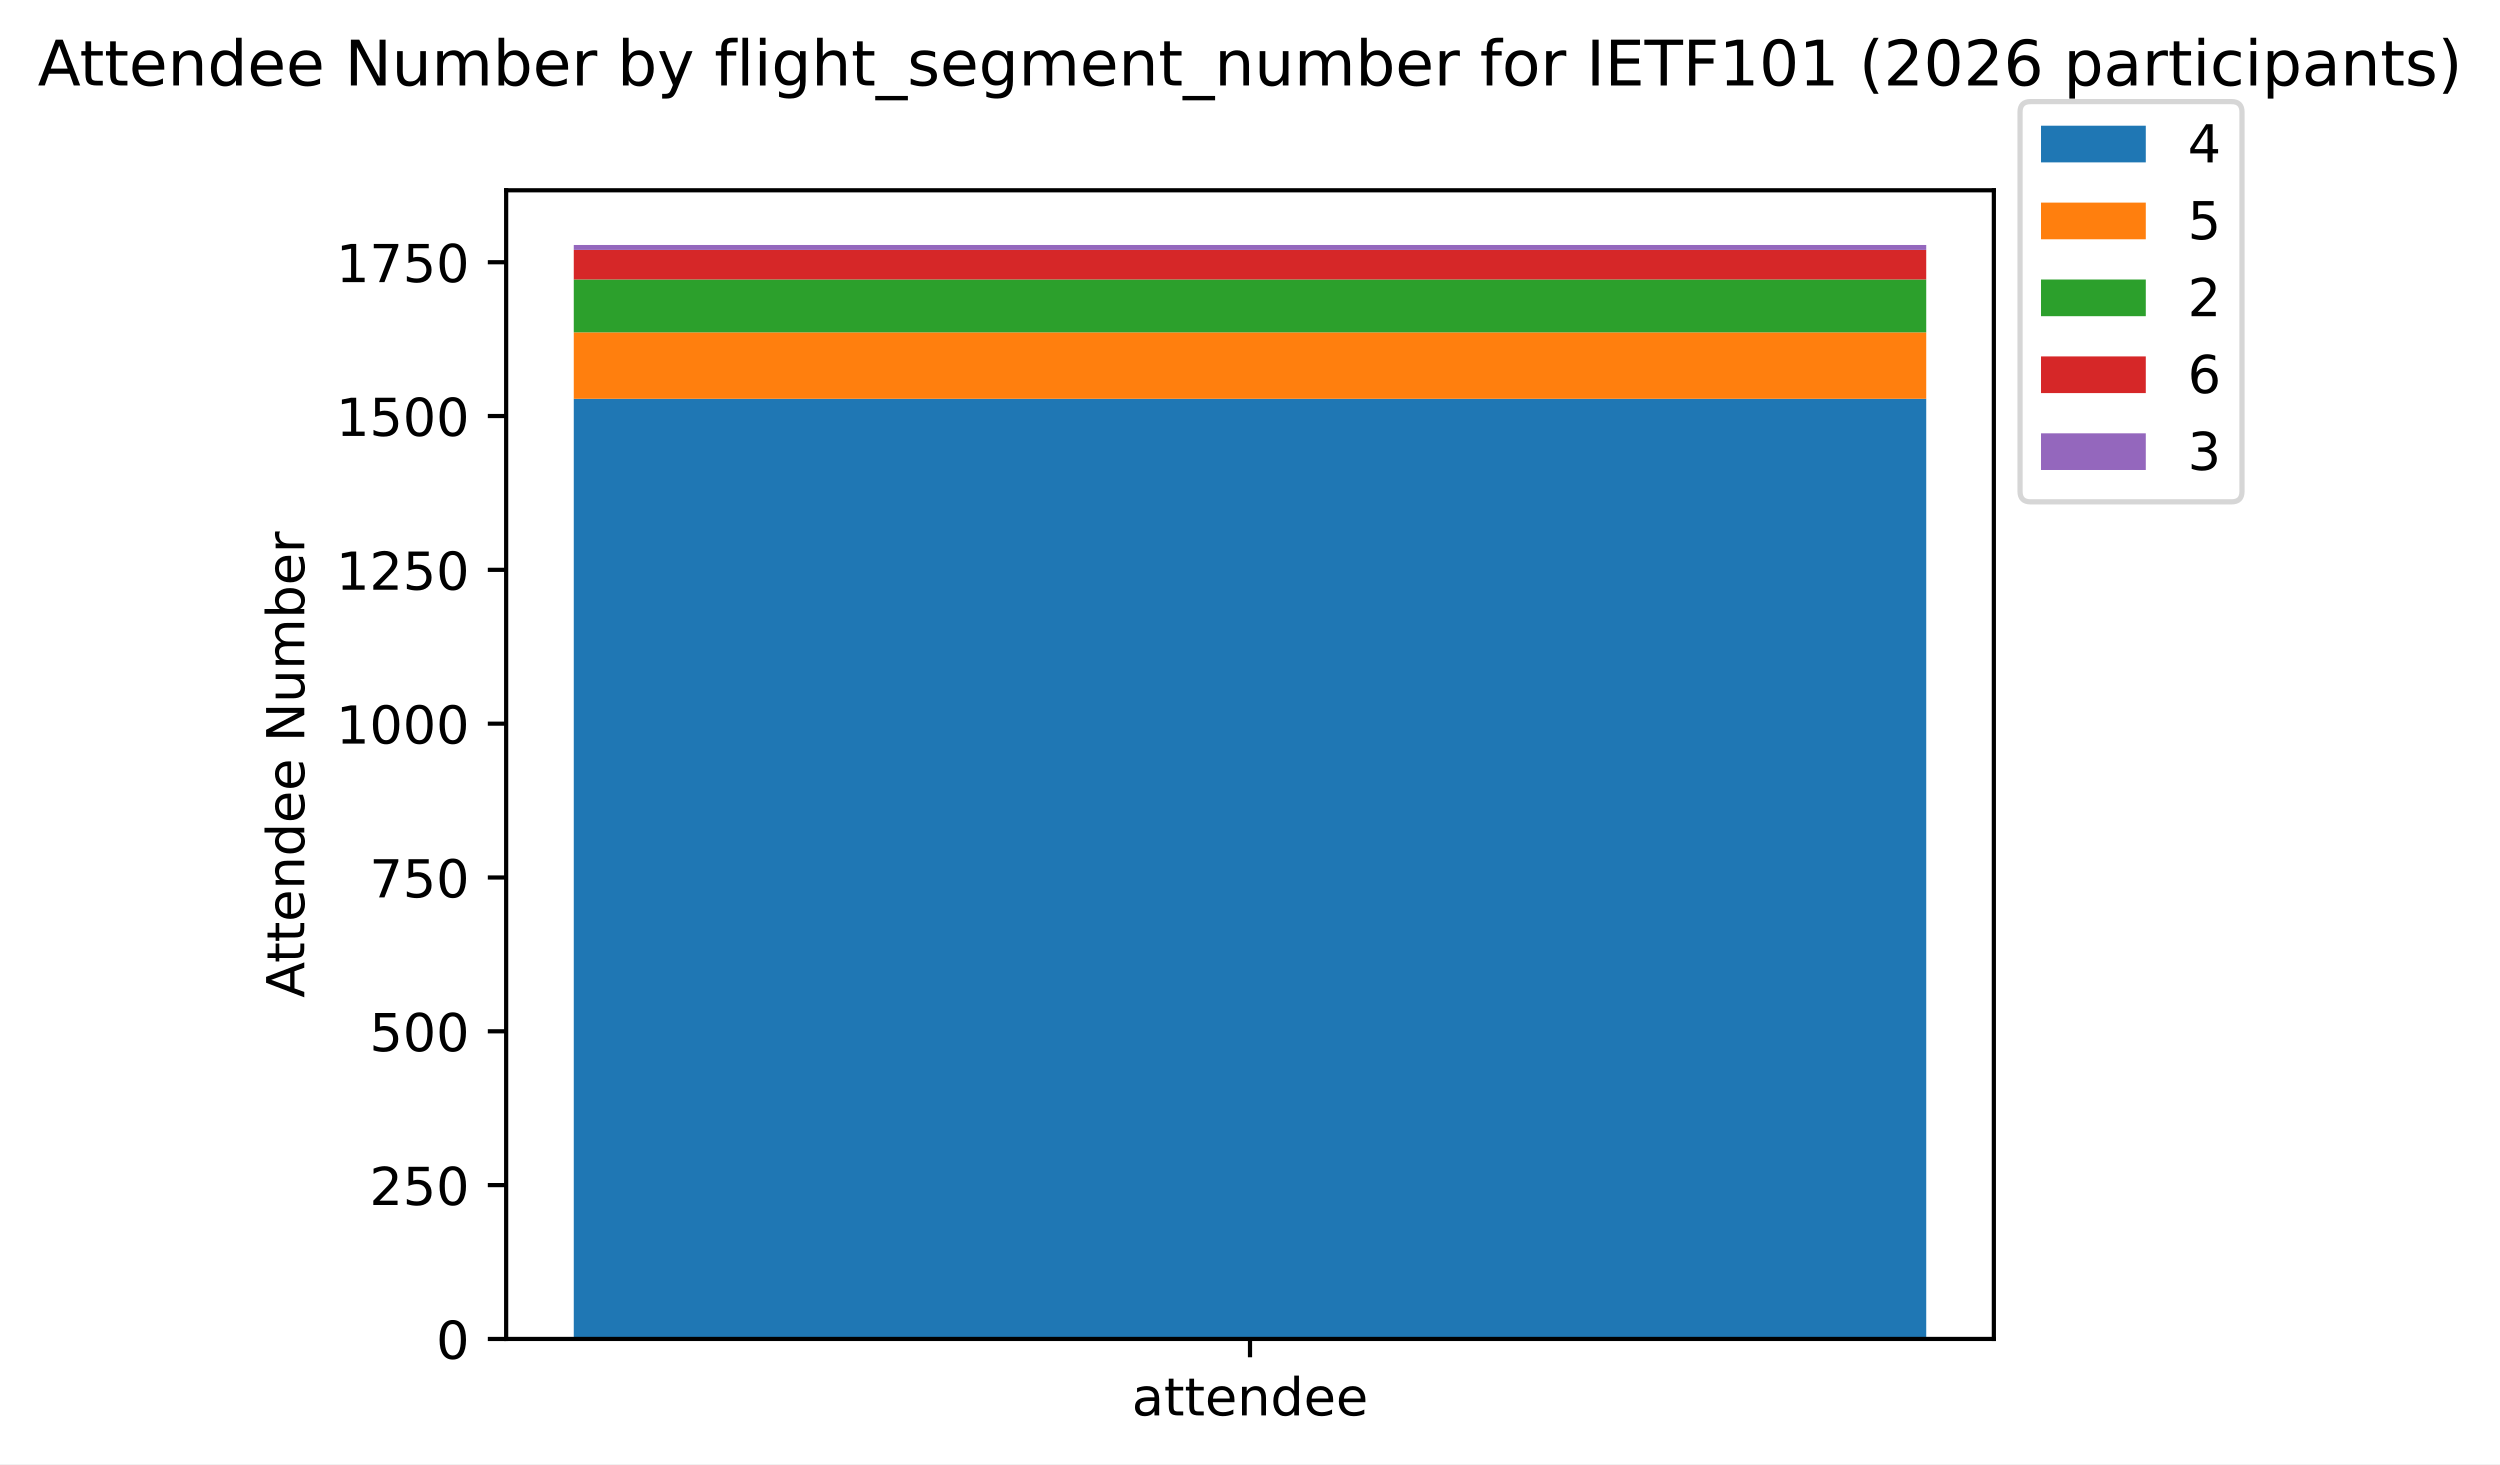
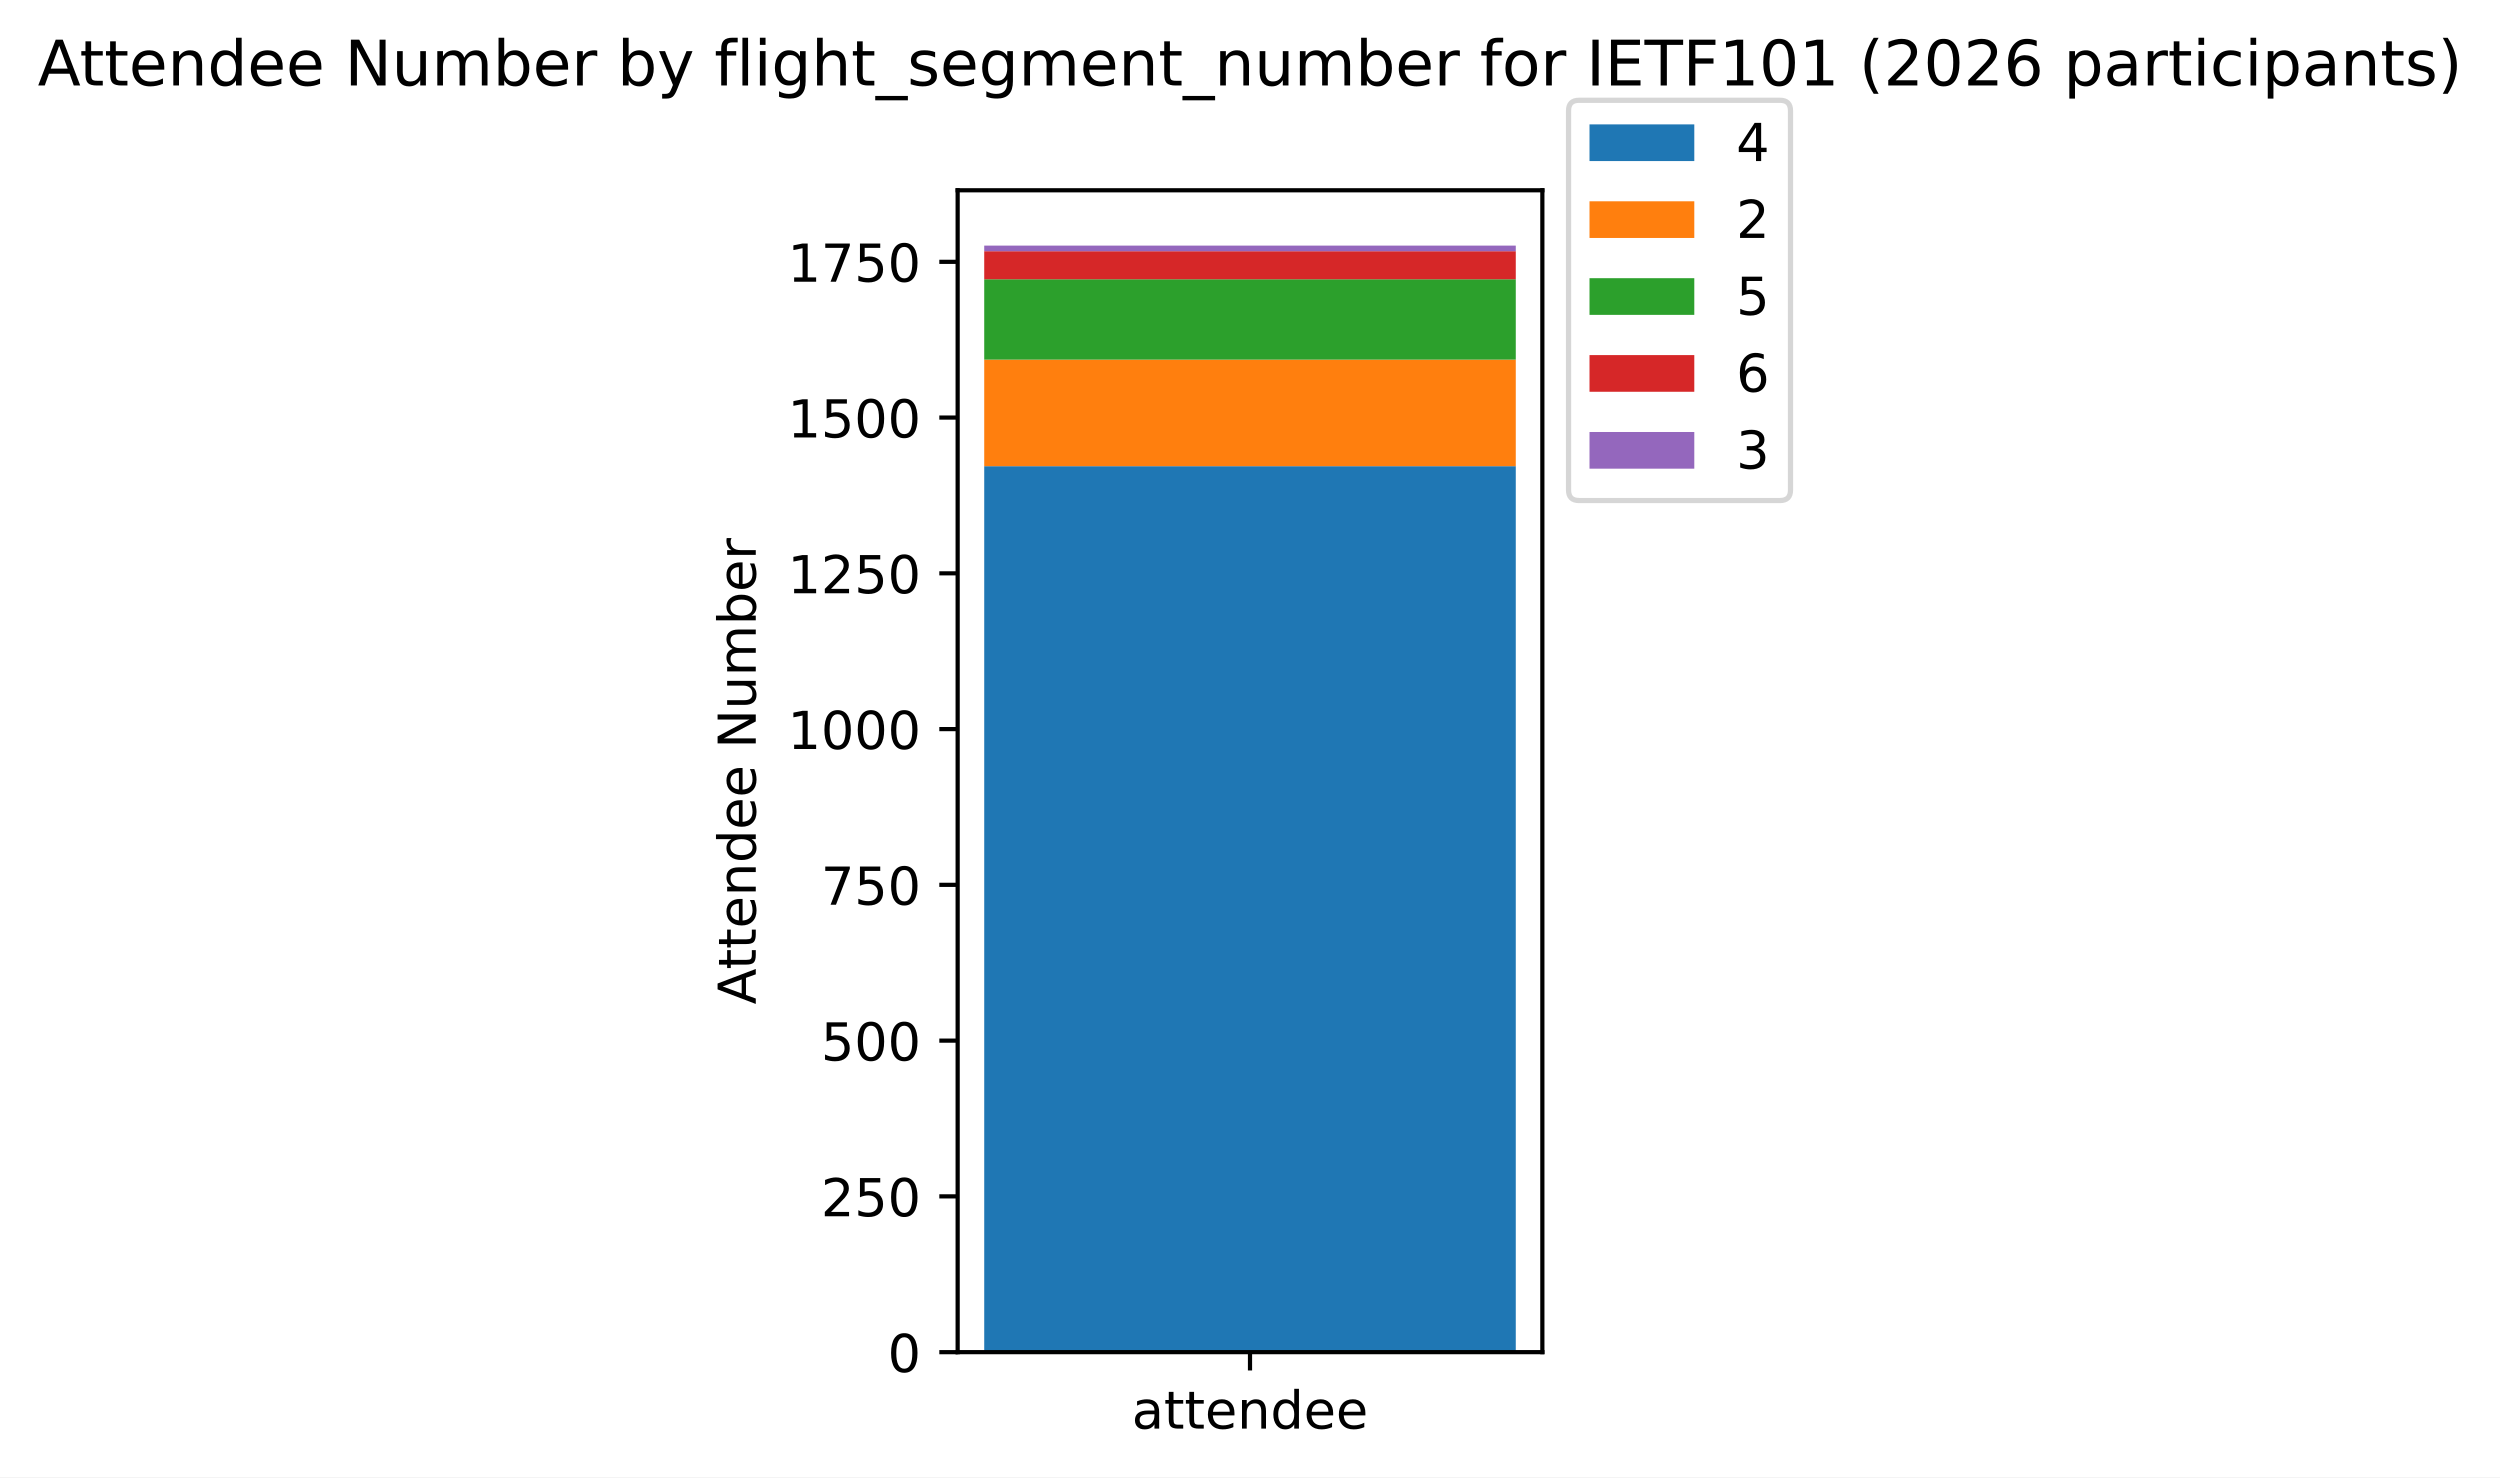
- <svg xmlns="http://www.w3.org/2000/svg" xmlns:xlink="http://www.w3.org/1999/xlink" height="279.436pt" version="1.1" viewBox="0 0 477.163 279.436" width="477.163pt">
+ <svg xmlns="http://www.w3.org/2000/svg" xmlns:xlink="http://www.w3.org/1999/xlink" height="281.956pt" version="1.1" viewBox="0 0 477.163 281.956" width="477.163pt">
  <defs>
    <style type="text/css">
*{stroke-linecap:butt;stroke-linejoin:round;}
  </style>
  </defs>
  <g id="figure_1">
    <g id="patch_1">
-       <path d="M 0 279.436  L 477.163 279.436  L 477.163 0  L 0 0  z " style="fill:#ffffff;" />
+       <path d="M -0 281.956  L 477.163 281.956  L 477.163 0  L -0 0  z " style="fill:#ffffff;" />
    </g>
    <g id="axes_1">
      <g id="patch_2">
-         <path d="M 96.607 255.558  L 380.557 255.558  L 380.557 36.318  L 96.607 36.318  z " style="fill:#ffffff;" />
+         <path d="M 182.782 258.078  L 294.382 258.078  L 294.382 36.318  L 182.782 36.318  z " style="fill:#ffffff;" />
      </g>
      <g id="patch_3">
-         <path clip-path="url(#p0e7cbd0bbc)" d="M 109.513 255.558  L 367.65 255.558  L 367.65 76.117  L 109.513 76.117  z " style="fill:#1f77b4;" />
+         <path clip-path="url(#p503effdaf5)" d="M 187.854 258.078  L 289.309 258.078  L 289.309 88.975  L 187.854 88.975  z " style="fill:#1f77b4;" />
      </g>
      <g id="patch_4">
-         <path clip-path="url(#p0e7cbd0bbc)" d="M 109.513 76.117  L 367.65 76.117  L 367.65 63.434  L 109.513 63.434  z " style="fill:#ff7f0e;" />
+         <path clip-path="url(#p503effdaf5)" d="M 187.854 88.975  L 289.309 88.975  L 289.309 68.64  L 187.854 68.64  z " style="fill:#ff7f0e;" />
      </g>
      <g id="patch_5">
-         <path clip-path="url(#p0e7cbd0bbc)" d="M 109.513 63.434  L 367.65 63.434  L 367.65 53.335  L 109.513 53.335  z " style="fill:#2ca02c;" />
+         <path clip-path="url(#p503effdaf5)" d="M 187.854 68.64  L 289.309 68.64  L 289.309 53.3  L 187.854 53.3  z " style="fill:#2ca02c;" />
      </g>
      <g id="patch_6">
-         <path clip-path="url(#p0e7cbd0bbc)" d="M 109.513 53.335  L 367.65 53.335  L 367.65 47.698  L 109.513 47.698  z " style="fill:#d62728;" />
+         <path clip-path="url(#p503effdaf5)" d="M 187.854 53.3  L 289.309 53.3  L 289.309 47.948  L 187.854 47.948  z " style="fill:#d62728;" />
      </g>
      <g id="patch_7">
-         <path clip-path="url(#p0e7cbd0bbc)" d="M 109.513 47.698  L 367.65 47.698  L 367.65 46.758  L 109.513 46.758  z " style="fill:#9467bd;" />
+         <path clip-path="url(#p503effdaf5)" d="M 187.854 47.948  L 289.309 47.948  L 289.309 46.878  L 187.854 46.878  z " style="fill:#9467bd;" />
      </g>
      <g id="matplotlib.axis_1">
        <g id="xtick_1">
          <g id="line2d_1">
            <defs>
-               <path d="M 0 0  L 0 3.5  " id="m2e6234d71b" style="stroke:#000000;stroke-width:0.8;" />
-             </defs>
-             <g>
-               <use style="stroke:#000000;stroke-width:0.8;" x="238.582" xlink:href="#m2e6234d71b" y="255.558" />
+               <path d="M 0 0  L 0 3.5  " id="mabdebd24f8" style="stroke:#000000;stroke-width:0.8;" />
+             </defs>
+             <g>
+               <use style="stroke:#000000;stroke-width:0.8;" x="238.582" xlink:href="#mabdebd24f8" y="258.078" />
            </g>
          </g>
          <g id="text_1">
            <defs>
              <path d="M 34.281 27.484  Q 23.391 27.484 19.188 25  Q 14.984 22.516 14.984 16.5  Q 14.984 11.719 18.141 8.906  Q 21.297 6.109 26.703 6.109  Q 34.188 6.109 38.703 11.406  Q 43.219 16.703 43.219 25.484  L 43.219 27.484  z M 52.203 31.203  L 52.203 0  L 43.219 0  L 43.219 8.297  Q 40.141 3.328 35.547 0.953  Q 30.953 -1.422 24.312 -1.422  Q 15.922 -1.422 10.953 3.297  Q 6 8.016 6 15.922  Q 6 25.141 12.172 29.828  Q 18.359 34.516 30.609 34.516  L 43.219 34.516  L 43.219 35.406  Q 43.219 41.609 39.141 45  Q 35.062 48.391 27.688 48.391  Q 23 48.391 18.547 47.266  Q 14.109 46.141 10.016 43.891  L 10.016 52.203  Q 14.938 54.109 19.578 55.047  Q 24.219 56 28.609 56  Q 40.484 56 46.344 49.844  Q 52.203 43.703 52.203 31.203  z " id="DejaVuSans-97" />
              <path d="M 18.312 70.219  L 18.312 54.688  L 36.812 54.688  L 36.812 47.703  L 18.312 47.703  L 18.312 18.016  Q 18.312 11.328 20.141 9.422  Q 21.969 7.516 27.594 7.516  L 36.812 7.516  L 36.812 0  L 27.594 0  Q 17.188 0 13.234 3.875  Q 9.281 7.766 9.281 18.016  L 9.281 47.703  L 2.688 47.703  L 2.688 54.688  L 9.281 54.688  L 9.281 70.219  z " id="DejaVuSans-116" />
              <path d="M 56.203 29.594  L 56.203 25.203  L 14.891 25.203  Q 15.484 15.922 20.484 11.062  Q 25.484 6.203 34.422 6.203  Q 39.594 6.203 44.453 7.469  Q 49.312 8.734 54.109 11.281  L 54.109 2.781  Q 49.266 0.734 44.188 -0.344  Q 39.109 -1.422 33.891 -1.422  Q 20.797 -1.422 13.156 6.188  Q 5.516 13.812 5.516 26.812  Q 5.516 40.234 12.766 48.109  Q 20.016 56 32.328 56  Q 43.359 56 49.781 48.891  Q 56.203 41.797 56.203 29.594  z M 47.219 32.234  Q 47.125 39.594 43.094 43.984  Q 39.062 48.391 32.422 48.391  Q 24.906 48.391 20.391 44.141  Q 15.875 39.891 15.188 32.172  z " id="DejaVuSans-101" />
              <path d="M 54.891 33.016  L 54.891 0  L 45.906 0  L 45.906 32.719  Q 45.906 40.484 42.875 44.328  Q 39.844 48.188 33.797 48.188  Q 26.516 48.188 22.312 43.547  Q 18.109 38.922 18.109 30.906  L 18.109 0  L 9.078 0  L 9.078 54.688  L 18.109 54.688  L 18.109 46.188  Q 21.344 51.125 25.703 53.562  Q 30.078 56 35.797 56  Q 45.219 56 50.047 50.172  Q 54.891 44.344 54.891 33.016  z " id="DejaVuSans-110" />
              <path d="M 45.406 46.391  L 45.406 75.984  L 54.391 75.984  L 54.391 0  L 45.406 0  L 45.406 8.203  Q 42.578 3.328 38.25 0.953  Q 33.938 -1.422 27.875 -1.422  Q 17.969 -1.422 11.734 6.484  Q 5.516 14.406 5.516 27.297  Q 5.516 40.188 11.734 48.094  Q 17.969 56 27.875 56  Q 33.938 56 38.25 53.625  Q 42.578 51.266 45.406 46.391  z M 14.797 27.297  Q 14.797 17.391 18.875 11.75  Q 22.953 6.109 30.078 6.109  Q 37.203 6.109 41.297 11.75  Q 45.406 17.391 45.406 27.297  Q 45.406 37.203 41.297 42.844  Q 37.203 48.484 30.078 48.484  Q 22.953 48.484 18.875 42.844  Q 14.797 37.203 14.797 27.297  z " id="DejaVuSans-100" />
            </defs>
-             <g transform="translate(216.0245 270.1566)scale(0.1 -0.1)">
+             <g transform="translate(216.0245 272.6766)scale(0.1 -0.1)">
              <use xlink:href="#DejaVuSans-97" />
              <use x="61.279" xlink:href="#DejaVuSans-116" />
              <use x="100.488" xlink:href="#DejaVuSans-116" />
              <use x="139.697" xlink:href="#DejaVuSans-101" />
              <use x="201.221" xlink:href="#DejaVuSans-110" />
              <use x="264.6" xlink:href="#DejaVuSans-100" />
              <use x="328.076" xlink:href="#DejaVuSans-101" />
              <use x="389.6" xlink:href="#DejaVuSans-101" />
            </g>
          </g>
        </g>
      </g>
      <g id="matplotlib.axis_2">
        <g id="ytick_1">
          <g id="line2d_2">
            <defs>
-               <path d="M 0 0  L -3.5 0  " id="m7a2b798cf1" style="stroke:#000000;stroke-width:0.8;" />
-             </defs>
-             <g>
-               <use style="stroke:#000000;stroke-width:0.8;" x="96.607" xlink:href="#m7a2b798cf1" y="255.558" />
+               <path d="M 0 0  L -3.5 0  " id="mdb0f3b46f7" style="stroke:#000000;stroke-width:0.8;" />
+             </defs>
+             <g>
+               <use style="stroke:#000000;stroke-width:0.8;" x="182.782" xlink:href="#mdb0f3b46f7" y="258.078" />
            </g>
          </g>
          <g id="text_2">
            <defs>
              <path d="M 31.781 66.406  Q 24.172 66.406 20.328 58.906  Q 16.5 51.422 16.5 36.375  Q 16.5 21.391 20.328 13.891  Q 24.172 6.391 31.781 6.391  Q 39.453 6.391 43.281 13.891  Q 47.125 21.391 47.125 36.375  Q 47.125 51.422 43.281 58.906  Q 39.453 66.406 31.781 66.406  z M 31.781 74.219  Q 44.047 74.219 50.516 64.516  Q 56.984 54.828 56.984 36.375  Q 56.984 17.969 50.516 8.266  Q 44.047 -1.422 31.781 -1.422  Q 19.531 -1.422 13.062 8.266  Q 6.594 17.969 6.594 36.375  Q 6.594 54.828 13.062 64.516  Q 19.531 74.219 31.781 74.219  z " id="DejaVuSans-48" />
            </defs>
-             <g transform="translate(83.24406 259.3573)scale(0.1 -0.1)">
+             <g transform="translate(169.4191 261.8773)scale(0.1 -0.1)">
              <use xlink:href="#DejaVuSans-48" />
            </g>
          </g>
        </g>
        <g id="ytick_2">
          <g id="line2d_3">
            <g>
-               <use style="stroke:#000000;stroke-width:0.8;" x="96.607" xlink:href="#m7a2b798cf1" y="226.199" />
+               <use style="stroke:#000000;stroke-width:0.8;" x="182.782" xlink:href="#mdb0f3b46f7" y="228.348" />
            </g>
          </g>
          <g id="text_3">
            <defs>
              <path d="M 19.188 8.297  L 53.609 8.297  L 53.609 0  L 7.328 0  L 7.328 8.297  Q 12.938 14.109 22.625 23.891  Q 32.328 33.688 34.812 36.531  Q 39.547 41.844 41.422 45.531  Q 43.312 49.219 43.312 52.781  Q 43.312 58.594 39.234 62.25  Q 35.156 65.922 28.609 65.922  Q 23.969 65.922 18.812 64.312  Q 13.672 62.703 7.812 59.422  L 7.812 69.391  Q 13.766 71.781 18.938 73  Q 24.125 74.219 28.422 74.219  Q 39.75 74.219 46.484 68.547  Q 53.219 62.891 53.219 53.422  Q 53.219 48.922 51.531 44.891  Q 49.859 40.875 45.406 35.406  Q 44.188 33.984 37.641 27.219  Q 31.109 20.453 19.188 8.297  z " id="DejaVuSans-50" />
              <path d="M 10.797 72.906  L 49.516 72.906  L 49.516 64.594  L 19.828 64.594  L 19.828 46.734  Q 21.969 47.469 24.109 47.828  Q 26.266 48.188 28.422 48.188  Q 40.625 48.188 47.75 41.5  Q 54.891 34.812 54.891 23.391  Q 54.891 11.625 47.562 5.094  Q 40.234 -1.422 26.906 -1.422  Q 22.312 -1.422 17.547 -0.641  Q 12.797 0.141 7.719 1.703  L 7.719 11.625  Q 12.109 9.234 16.797 8.062  Q 21.484 6.891 26.703 6.891  Q 35.156 6.891 40.078 11.328  Q 45.016 15.766 45.016 23.391  Q 45.016 31 40.078 35.438  Q 35.156 39.891 26.703 39.891  Q 22.75 39.891 18.812 39.016  Q 14.891 38.141 10.797 36.281  z " id="DejaVuSans-53" />
            </defs>
-             <g transform="translate(70.51906 229.9985)scale(0.1 -0.1)">
+             <g transform="translate(156.6941 232.1476)scale(0.1 -0.1)">
              <use xlink:href="#DejaVuSans-50" />
              <use x="63.623" xlink:href="#DejaVuSans-53" />
              <use x="127.246" xlink:href="#DejaVuSans-48" />
            </g>
          </g>
        </g>
        <g id="ytick_3">
          <g id="line2d_4">
            <g>
-               <use style="stroke:#000000;stroke-width:0.8;" x="96.607" xlink:href="#m7a2b798cf1" y="196.84" />
+               <use style="stroke:#000000;stroke-width:0.8;" x="182.782" xlink:href="#mdb0f3b46f7" y="198.619" />
            </g>
          </g>
          <g id="text_4">
-             <g transform="translate(70.51906 200.6397)scale(0.1 -0.1)">
+             <g transform="translate(156.6941 202.4179)scale(0.1 -0.1)">
              <use xlink:href="#DejaVuSans-53" />
              <use x="63.623" xlink:href="#DejaVuSans-48" />
              <use x="127.246" xlink:href="#DejaVuSans-48" />
            </g>
          </g>
        </g>
        <g id="ytick_4">
          <g id="line2d_5">
            <g>
-               <use style="stroke:#000000;stroke-width:0.8;" x="96.607" xlink:href="#m7a2b798cf1" y="167.482" />
+               <use style="stroke:#000000;stroke-width:0.8;" x="182.782" xlink:href="#mdb0f3b46f7" y="168.889" />
            </g>
          </g>
          <g id="text_5">
            <defs>
              <path d="M 8.203 72.906  L 55.078 72.906  L 55.078 68.703  L 28.609 0  L 18.312 0  L 43.219 64.594  L 8.203 64.594  z " id="DejaVuSans-55" />
            </defs>
-             <g transform="translate(70.51906 171.2809)scale(0.1 -0.1)">
+             <g transform="translate(156.6941 172.6882)scale(0.1 -0.1)">
              <use xlink:href="#DejaVuSans-55" />
              <use x="63.623" xlink:href="#DejaVuSans-53" />
              <use x="127.246" xlink:href="#DejaVuSans-48" />
            </g>
          </g>
        </g>
        <g id="ytick_5">
          <g id="line2d_6">
            <g>
-               <use style="stroke:#000000;stroke-width:0.8;" x="96.607" xlink:href="#m7a2b798cf1" y="138.123" />
+               <use style="stroke:#000000;stroke-width:0.8;" x="182.782" xlink:href="#mdb0f3b46f7" y="139.159" />
            </g>
          </g>
          <g id="text_6">
            <defs>
              <path d="M 12.406 8.297  L 28.516 8.297  L 28.516 63.922  L 10.984 60.406  L 10.984 69.391  L 28.422 72.906  L 38.281 72.906  L 38.281 8.297  L 54.391 8.297  L 54.391 0  L 12.406 0  z " id="DejaVuSans-49" />
            </defs>
-             <g transform="translate(64.15656 141.922)scale(0.1 -0.1)">
+             <g transform="translate(150.3316 142.9584)scale(0.1 -0.1)">
              <use xlink:href="#DejaVuSans-49" />
              <use x="63.623" xlink:href="#DejaVuSans-48" />
              <use x="127.246" xlink:href="#DejaVuSans-48" />
              <use x="190.869" xlink:href="#DejaVuSans-48" />
            </g>
          </g>
        </g>
        <g id="ytick_6">
          <g id="line2d_7">
            <g>
-               <use style="stroke:#000000;stroke-width:0.8;" x="96.607" xlink:href="#m7a2b798cf1" y="108.764" />
+               <use style="stroke:#000000;stroke-width:0.8;" x="182.782" xlink:href="#mdb0f3b46f7" y="109.429" />
            </g>
          </g>
          <g id="text_7">
-             <g transform="translate(64.15656 112.5632)scale(0.1 -0.1)">
+             <g transform="translate(150.3316 113.2287)scale(0.1 -0.1)">
              <use xlink:href="#DejaVuSans-49" />
              <use x="63.623" xlink:href="#DejaVuSans-50" />
              <use x="127.246" xlink:href="#DejaVuSans-53" />
              <use x="190.869" xlink:href="#DejaVuSans-48" />
            </g>
          </g>
        </g>
        <g id="ytick_7">
          <g id="line2d_8">
            <g>
-               <use style="stroke:#000000;stroke-width:0.8;" x="96.607" xlink:href="#m7a2b798cf1" y="79.405" />
+               <use style="stroke:#000000;stroke-width:0.8;" x="182.782" xlink:href="#mdb0f3b46f7" y="79.7" />
            </g>
          </g>
          <g id="text_8">
-             <g transform="translate(64.15656 83.20436)scale(0.1 -0.1)">
+             <g transform="translate(150.3316 83.49896)scale(0.1 -0.1)">
              <use xlink:href="#DejaVuSans-49" />
              <use x="63.623" xlink:href="#DejaVuSans-53" />
              <use x="127.246" xlink:href="#DejaVuSans-48" />
              <use x="190.869" xlink:href="#DejaVuSans-48" />
            </g>
          </g>
        </g>
        <g id="ytick_8">
          <g id="line2d_9">
            <g>
-               <use style="stroke:#000000;stroke-width:0.8;" x="96.607" xlink:href="#m7a2b798cf1" y="50.046" />
+               <use style="stroke:#000000;stroke-width:0.8;" x="182.782" xlink:href="#mdb0f3b46f7" y="49.97" />
            </g>
          </g>
          <g id="text_9">
-             <g transform="translate(64.15656 53.84553)scale(0.1 -0.1)">
+             <g transform="translate(150.3316 53.76924)scale(0.1 -0.1)">
              <use xlink:href="#DejaVuSans-49" />
              <use x="63.623" xlink:href="#DejaVuSans-55" />
              <use x="127.246" xlink:href="#DejaVuSans-53" />
              <use x="190.869" xlink:href="#DejaVuSans-48" />
            </g>
          </g>
        </g>
        <g id="text_10">
          <defs>
            <path d="M 34.188 63.188  L 20.797 26.906  L 47.609 26.906  z M 28.609 72.906  L 39.797 72.906  L 67.578 0  L 57.328 0  L 50.688 18.703  L 17.828 18.703  L 11.188 0  L 0.781 0  z " id="DejaVuSans-65" />
            <path id="DejaVuSans-32" />
            <path d="M 9.812 72.906  L 23.094 72.906  L 55.422 11.922  L 55.422 72.906  L 64.984 72.906  L 64.984 0  L 51.703 0  L 19.391 60.984  L 19.391 0  L 9.812 0  z " id="DejaVuSans-78" />
            <path d="M 8.5 21.578  L 8.5 54.688  L 17.484 54.688  L 17.484 21.922  Q 17.484 14.156 20.5 10.266  Q 23.531 6.391 29.594 6.391  Q 36.859 6.391 41.078 11.031  Q 45.312 15.672 45.312 23.688  L 45.312 54.688  L 54.297 54.688  L 54.297 0  L 45.312 0  L 45.312 8.406  Q 42.047 3.422 37.719 1  Q 33.406 -1.422 27.688 -1.422  Q 18.266 -1.422 13.375 4.438  Q 8.5 10.297 8.5 21.578  z M 31.109 56  z " id="DejaVuSans-117" />
            <path d="M 52 44.188  Q 55.375 50.25 60.062 53.125  Q 64.75 56 71.094 56  Q 79.641 56 84.281 50.016  Q 88.922 44.047 88.922 33.016  L 88.922 0  L 79.891 0  L 79.891 32.719  Q 79.891 40.578 77.094 44.375  Q 74.312 48.188 68.609 48.188  Q 61.625 48.188 57.562 43.547  Q 53.516 38.922 53.516 30.906  L 53.516 0  L 44.484 0  L 44.484 32.719  Q 44.484 40.625 41.703 44.406  Q 38.922 48.188 33.109 48.188  Q 26.219 48.188 22.156 43.531  Q 18.109 38.875 18.109 30.906  L 18.109 0  L 9.078 0  L 9.078 54.688  L 18.109 54.688  L 18.109 46.188  Q 21.188 51.219 25.484 53.609  Q 29.781 56 35.688 56  Q 41.656 56 45.828 52.969  Q 50 49.953 52 44.188  z " id="DejaVuSans-109" />
            <path d="M 48.688 27.297  Q 48.688 37.203 44.609 42.844  Q 40.531 48.484 33.406 48.484  Q 26.266 48.484 22.188 42.844  Q 18.109 37.203 18.109 27.297  Q 18.109 17.391 22.188 11.75  Q 26.266 6.109 33.406 6.109  Q 40.531 6.109 44.609 11.75  Q 48.688 17.391 48.688 27.297  z M 18.109 46.391  Q 20.953 51.266 25.266 53.625  Q 29.594 56 35.594 56  Q 45.562 56 51.781 48.094  Q 58.016 40.188 58.016 27.297  Q 58.016 14.406 51.781 6.484  Q 45.562 -1.422 35.594 -1.422  Q 29.594 -1.422 25.266 0.953  Q 20.953 3.328 18.109 8.203  L 18.109 0  L 9.078 0  L 9.078 75.984  L 18.109 75.984  z " id="DejaVuSans-98" />
            <path d="M 41.109 46.297  Q 39.594 47.172 37.812 47.578  Q 36.031 48 33.891 48  Q 26.266 48 22.188 43.047  Q 18.109 38.094 18.109 28.812  L 18.109 0  L 9.078 0  L 9.078 54.688  L 18.109 54.688  L 18.109 46.188  Q 20.953 51.172 25.484 53.578  Q 30.031 56 36.531 56  Q 37.453 56 38.578 55.875  Q 39.703 55.766 41.062 55.516  z " id="DejaVuSans-114" />
          </defs>
-           <g transform="translate(58.07688 190.4389)rotate(-90)scale(0.1 -0.1)">
+           <g transform="translate(144.2519 191.6989)rotate(-90)scale(0.1 -0.1)">
            <use xlink:href="#DejaVuSans-65" />
            <use x="66.658" xlink:href="#DejaVuSans-116" />
            <use x="105.867" xlink:href="#DejaVuSans-116" />
            <use x="145.076" xlink:href="#DejaVuSans-101" />
            <use x="206.6" xlink:href="#DejaVuSans-110" />
            <use x="269.979" xlink:href="#DejaVuSans-100" />
            <use x="333.455" xlink:href="#DejaVuSans-101" />
            <use x="394.979" xlink:href="#DejaVuSans-101" />
            <use x="456.502" xlink:href="#DejaVuSans-32" />
            <use x="488.289" xlink:href="#DejaVuSans-78" />
            <use x="563.094" xlink:href="#DejaVuSans-117" />
            <use x="626.473" xlink:href="#DejaVuSans-109" />
            <use x="723.885" xlink:href="#DejaVuSans-98" />
            <use x="787.361" xlink:href="#DejaVuSans-101" />
            <use x="848.885" xlink:href="#DejaVuSans-114" />
          </g>
        </g>
      </g>
      <g id="patch_8">
-         <path d="M 96.607 255.558  L 96.607 36.318  " style="fill:none;stroke:#000000;stroke-linecap:square;stroke-linejoin:miter;stroke-width:0.8;" />
+         <path d="M 182.782 258.078  L 182.782 36.318  " style="fill:none;stroke:#000000;stroke-linecap:square;stroke-linejoin:miter;stroke-width:0.8;" />
      </g>
      <g id="patch_9">
-         <path d="M 380.557 255.558  L 380.557 36.318  " style="fill:none;stroke:#000000;stroke-linecap:square;stroke-linejoin:miter;stroke-width:0.8;" />
+         <path d="M 294.382 258.078  L 294.382 36.318  " style="fill:none;stroke:#000000;stroke-linecap:square;stroke-linejoin:miter;stroke-width:0.8;" />
      </g>
      <g id="patch_10">
-         <path d="M 96.607 255.558  L 380.557 255.558  " style="fill:none;stroke:#000000;stroke-linecap:square;stroke-linejoin:miter;stroke-width:0.8;" />
+         <path d="M 182.782 258.078  L 294.382 258.078  " style="fill:none;stroke:#000000;stroke-linecap:square;stroke-linejoin:miter;stroke-width:0.8;" />
      </g>
      <g id="patch_11">
-         <path d="M 96.607 36.318  L 380.557 36.318  " style="fill:none;stroke:#000000;stroke-linecap:square;stroke-linejoin:miter;stroke-width:0.8;" />
+         <path d="M 182.782 36.318  L 294.382 36.318  " style="fill:none;stroke:#000000;stroke-linecap:square;stroke-linejoin:miter;stroke-width:0.8;" />
      </g>
      <g id="text_11">
        <defs>
          <path d="M 32.172 -5.078  Q 28.375 -14.844 24.75 -17.812  Q 21.141 -20.797 15.094 -20.797  L 7.906 -20.797  L 7.906 -13.281  L 13.188 -13.281  Q 16.891 -13.281 18.938 -11.516  Q 21 -9.766 23.484 -3.219  L 25.094 0.875  L 2.984 54.688  L 12.5 54.688  L 29.594 11.922  L 46.688 54.688  L 56.203 54.688  z " id="DejaVuSans-121" />
          <path d="M 37.109 75.984  L 37.109 68.5  L 28.516 68.5  Q 23.688 68.5 21.797 66.547  Q 19.922 64.594 19.922 59.516  L 19.922 54.688  L 34.719 54.688  L 34.719 47.703  L 19.922 47.703  L 19.922 0  L 10.891 0  L 10.891 47.703  L 2.297 47.703  L 2.297 54.688  L 10.891 54.688  L 10.891 58.5  Q 10.891 67.625 15.141 71.797  Q 19.391 75.984 28.609 75.984  z " id="DejaVuSans-102" />
          <path d="M 9.422 75.984  L 18.406 75.984  L 18.406 0  L 9.422 0  z " id="DejaVuSans-108" />
          <path d="M 9.422 54.688  L 18.406 54.688  L 18.406 0  L 9.422 0  z M 9.422 75.984  L 18.406 75.984  L 18.406 64.594  L 9.422 64.594  z " id="DejaVuSans-105" />
          <path d="M 45.406 27.984  Q 45.406 37.75 41.375 43.109  Q 37.359 48.484 30.078 48.484  Q 22.859 48.484 18.828 43.109  Q 14.797 37.75 14.797 27.984  Q 14.797 18.266 18.828 12.891  Q 22.859 7.516 30.078 7.516  Q 37.359 7.516 41.375 12.891  Q 45.406 18.266 45.406 27.984  z M 54.391 6.781  Q 54.391 -7.172 48.188 -13.984  Q 42 -20.797 29.203 -20.797  Q 24.469 -20.797 20.266 -20.094  Q 16.062 -19.391 12.109 -17.922  L 12.109 -9.188  Q 16.062 -11.328 19.922 -12.344  Q 23.781 -13.375 27.781 -13.375  Q 36.625 -13.375 41.016 -8.766  Q 45.406 -4.156 45.406 5.172  L 45.406 9.625  Q 42.625 4.781 38.281 2.391  Q 33.938 0 27.875 0  Q 17.828 0 11.672 7.656  Q 5.516 15.328 5.516 27.984  Q 5.516 40.672 11.672 48.328  Q 17.828 56 27.875 56  Q 33.938 56 38.281 53.609  Q 42.625 51.219 45.406 46.391  L 45.406 54.688  L 54.391 54.688  z " id="DejaVuSans-103" />
          <path d="M 54.891 33.016  L 54.891 0  L 45.906 0  L 45.906 32.719  Q 45.906 40.484 42.875 44.328  Q 39.844 48.188 33.797 48.188  Q 26.516 48.188 22.312 43.547  Q 18.109 38.922 18.109 30.906  L 18.109 0  L 9.078 0  L 9.078 75.984  L 18.109 75.984  L 18.109 46.188  Q 21.344 51.125 25.703 53.562  Q 30.078 56 35.797 56  Q 45.219 56 50.047 50.172  Q 54.891 44.344 54.891 33.016  z " id="DejaVuSans-104" />
          <path d="M 50.984 -16.609  L 50.984 -23.578  L -0.984 -23.578  L -0.984 -16.609  z " id="DejaVuSans-95" />
          <path d="M 44.281 53.078  L 44.281 44.578  Q 40.484 46.531 36.375 47.5  Q 32.281 48.484 27.875 48.484  Q 21.188 48.484 17.844 46.438  Q 14.5 44.391 14.5 40.281  Q 14.5 37.156 16.891 35.375  Q 19.281 33.594 26.516 31.984  L 29.594 31.297  Q 39.156 29.25 43.188 25.516  Q 47.219 21.781 47.219 15.094  Q 47.219 7.469 41.188 3.016  Q 35.156 -1.422 24.609 -1.422  Q 20.219 -1.422 15.453 -0.562  Q 10.688 0.297 5.422 2  L 5.422 11.281  Q 10.406 8.688 15.234 7.391  Q 20.062 6.109 24.812 6.109  Q 31.156 6.109 34.562 8.281  Q 37.984 10.453 37.984 14.406  Q 37.984 18.062 35.516 20.016  Q 33.062 21.969 24.703 23.781  L 21.578 24.516  Q 13.234 26.266 9.516 29.906  Q 5.812 33.547 5.812 39.891  Q 5.812 47.609 11.281 51.797  Q 16.75 56 26.812 56  Q 31.781 56 36.172 55.266  Q 40.578 54.547 44.281 53.078  z " id="DejaVuSans-115" />
          <path d="M 30.609 48.391  Q 23.391 48.391 19.188 42.75  Q 14.984 37.109 14.984 27.297  Q 14.984 17.484 19.156 11.844  Q 23.344 6.203 30.609 6.203  Q 37.797 6.203 41.984 11.859  Q 46.188 17.531 46.188 27.297  Q 46.188 37.016 41.984 42.703  Q 37.797 48.391 30.609 48.391  z M 30.609 56  Q 42.328 56 49.016 48.375  Q 55.719 40.766 55.719 27.297  Q 55.719 13.875 49.016 6.219  Q 42.328 -1.422 30.609 -1.422  Q 18.844 -1.422 12.172 6.219  Q 5.516 13.875 5.516 27.297  Q 5.516 40.766 12.172 48.375  Q 18.844 56 30.609 56  z " id="DejaVuSans-111" />
          <path d="M 9.812 72.906  L 19.672 72.906  L 19.672 0  L 9.812 0  z " id="DejaVuSans-73" />
          <path d="M 9.812 72.906  L 55.906 72.906  L 55.906 64.594  L 19.672 64.594  L 19.672 43.016  L 54.391 43.016  L 54.391 34.719  L 19.672 34.719  L 19.672 8.297  L 56.781 8.297  L 56.781 0  L 9.812 0  z " id="DejaVuSans-69" />
          <path d="M -0.297 72.906  L 61.375 72.906  L 61.375 64.594  L 35.5 64.594  L 35.5 0  L 25.594 0  L 25.594 64.594  L -0.297 64.594  z " id="DejaVuSans-84" />
          <path d="M 9.812 72.906  L 51.703 72.906  L 51.703 64.594  L 19.672 64.594  L 19.672 43.109  L 48.578 43.109  L 48.578 34.812  L 19.672 34.812  L 19.672 0  L 9.812 0  z " id="DejaVuSans-70" />
          <path d="M 31 75.875  Q 24.469 64.656 21.281 53.656  Q 18.109 42.672 18.109 31.391  Q 18.109 20.125 21.312 9.062  Q 24.516 -2 31 -13.188  L 23.188 -13.188  Q 15.875 -1.703 12.234 9.375  Q 8.594 20.453 8.594 31.391  Q 8.594 42.281 12.203 53.312  Q 15.828 64.359 23.188 75.875  z " id="DejaVuSans-40" />
          <path d="M 33.016 40.375  Q 26.375 40.375 22.484 35.828  Q 18.609 31.297 18.609 23.391  Q 18.609 15.531 22.484 10.953  Q 26.375 6.391 33.016 6.391  Q 39.656 6.391 43.531 10.953  Q 47.406 15.531 47.406 23.391  Q 47.406 31.297 43.531 35.828  Q 39.656 40.375 33.016 40.375  z M 52.594 71.297  L 52.594 62.312  Q 48.875 64.062 45.094 64.984  Q 41.312 65.922 37.594 65.922  Q 27.828 65.922 22.672 59.328  Q 17.531 52.734 16.797 39.406  Q 19.672 43.656 24.016 45.922  Q 28.375 48.188 33.594 48.188  Q 44.578 48.188 50.953 41.516  Q 57.328 34.859 57.328 23.391  Q 57.328 12.156 50.688 5.359  Q 44.047 -1.422 33.016 -1.422  Q 20.359 -1.422 13.672 8.266  Q 6.984 17.969 6.984 36.375  Q 6.984 53.656 15.188 63.938  Q 23.391 74.219 37.203 74.219  Q 40.922 74.219 44.703 73.484  Q 48.484 72.75 52.594 71.297  z " id="DejaVuSans-54" />
          <path d="M 18.109 8.203  L 18.109 -20.797  L 9.078 -20.797  L 9.078 54.688  L 18.109 54.688  L 18.109 46.391  Q 20.953 51.266 25.266 53.625  Q 29.594 56 35.594 56  Q 45.562 56 51.781 48.094  Q 58.016 40.188 58.016 27.297  Q 58.016 14.406 51.781 6.484  Q 45.562 -1.422 35.594 -1.422  Q 29.594 -1.422 25.266 0.953  Q 20.953 3.328 18.109 8.203  z M 48.688 27.297  Q 48.688 37.203 44.609 42.844  Q 40.531 48.484 33.406 48.484  Q 26.266 48.484 22.188 42.844  Q 18.109 37.203 18.109 27.297  Q 18.109 17.391 22.188 11.75  Q 26.266 6.109 33.406 6.109  Q 40.531 6.109 44.609 11.75  Q 48.688 17.391 48.688 27.297  z " id="DejaVuSans-112" />
          <path d="M 48.781 52.594  L 48.781 44.188  Q 44.969 46.297 41.141 47.344  Q 37.312 48.391 33.406 48.391  Q 24.656 48.391 19.812 42.844  Q 14.984 37.312 14.984 27.297  Q 14.984 17.281 19.812 11.734  Q 24.656 6.203 33.406 6.203  Q 37.312 6.203 41.141 7.25  Q 44.969 8.297 48.781 10.406  L 48.781 2.094  Q 45.016 0.344 40.984 -0.531  Q 36.969 -1.422 32.422 -1.422  Q 20.062 -1.422 12.781 6.344  Q 5.516 14.109 5.516 27.297  Q 5.516 40.672 12.859 48.328  Q 20.219 56 33.016 56  Q 37.156 56 41.109 55.141  Q 45.062 54.297 48.781 52.594  z " id="DejaVuSans-99" />
          <path d="M 8.016 75.875  L 15.828 75.875  Q 23.141 64.359 26.781 53.312  Q 30.422 42.281 30.422 31.391  Q 30.422 20.453 26.781 9.375  Q 23.141 -1.703 15.828 -13.188  L 8.016 -13.188  Q 14.5 -2 17.703 9.062  Q 20.906 20.125 20.906 31.391  Q 20.906 42.672 17.703 53.656  Q 14.5 64.656 8.016 75.875  z " id="DejaVuSans-41" />
        </defs>
        <g transform="translate(7.2 16.31812)scale(0.12 -0.12)">
          <use xlink:href="#DejaVuSans-65" />
          <use x="66.658" xlink:href="#DejaVuSans-116" />
          <use x="105.867" xlink:href="#DejaVuSans-116" />
          <use x="145.076" xlink:href="#DejaVuSans-101" />
          <use x="206.6" xlink:href="#DejaVuSans-110" />
          <use x="269.979" xlink:href="#DejaVuSans-100" />
          <use x="333.455" xlink:href="#DejaVuSans-101" />
          <use x="394.979" xlink:href="#DejaVuSans-101" />
          <use x="456.502" xlink:href="#DejaVuSans-32" />
          <use x="488.289" xlink:href="#DejaVuSans-78" />
          <use x="563.094" xlink:href="#DejaVuSans-117" />
          <use x="626.473" xlink:href="#DejaVuSans-109" />
          <use x="723.885" xlink:href="#DejaVuSans-98" />
          <use x="787.361" xlink:href="#DejaVuSans-101" />
          <use x="848.885" xlink:href="#DejaVuSans-114" />
          <use x="889.998" xlink:href="#DejaVuSans-32" />
          <use x="921.785" xlink:href="#DejaVuSans-98" />
          <use x="985.262" xlink:href="#DejaVuSans-121" />
          <use x="1044.441" xlink:href="#DejaVuSans-32" />
          <use x="1076.229" xlink:href="#DejaVuSans-102" />
          <use x="1111.434" xlink:href="#DejaVuSans-108" />
          <use x="1139.217" xlink:href="#DejaVuSans-105" />
          <use x="1167" xlink:href="#DejaVuSans-103" />
          <use x="1230.477" xlink:href="#DejaVuSans-104" />
          <use x="1293.855" xlink:href="#DejaVuSans-116" />
          <use x="1333.064" xlink:href="#DejaVuSans-95" />
          <use x="1383.064" xlink:href="#DejaVuSans-115" />
          <use x="1435.164" xlink:href="#DejaVuSans-101" />
          <use x="1496.688" xlink:href="#DejaVuSans-103" />
          <use x="1560.164" xlink:href="#DejaVuSans-109" />
          <use x="1657.576" xlink:href="#DejaVuSans-101" />
          <use x="1719.1" xlink:href="#DejaVuSans-110" />
          <use x="1782.479" xlink:href="#DejaVuSans-116" />
          <use x="1821.688" xlink:href="#DejaVuSans-95" />
          <use x="1871.688" xlink:href="#DejaVuSans-110" />
          <use x="1935.066" xlink:href="#DejaVuSans-117" />
          <use x="1998.445" xlink:href="#DejaVuSans-109" />
          <use x="2095.857" xlink:href="#DejaVuSans-98" />
          <use x="2159.334" xlink:href="#DejaVuSans-101" />
          <use x="2220.857" xlink:href="#DejaVuSans-114" />
          <use x="2261.971" xlink:href="#DejaVuSans-32" />
          <use x="2293.758" xlink:href="#DejaVuSans-102" />
          <use x="2328.963" xlink:href="#DejaVuSans-111" />
          <use x="2390.145" xlink:href="#DejaVuSans-114" />
          <use x="2431.258" xlink:href="#DejaVuSans-32" />
          <use x="2463.045" xlink:href="#DejaVuSans-73" />
          <use x="2492.537" xlink:href="#DejaVuSans-69" />
          <use x="2555.721" xlink:href="#DejaVuSans-84" />
          <use x="2616.805" xlink:href="#DejaVuSans-70" />
          <use x="2674.324" xlink:href="#DejaVuSans-49" />
          <use x="2737.947" xlink:href="#DejaVuSans-48" />
          <use x="2801.57" xlink:href="#DejaVuSans-49" />
          <use x="2865.193" xlink:href="#DejaVuSans-32" />
          <use x="2896.98" xlink:href="#DejaVuSans-40" />
          <use x="2935.994" xlink:href="#DejaVuSans-50" />
          <use x="2999.617" xlink:href="#DejaVuSans-48" />
          <use x="3063.24" xlink:href="#DejaVuSans-50" />
          <use x="3126.863" xlink:href="#DejaVuSans-54" />
          <use x="3190.486" xlink:href="#DejaVuSans-32" />
          <use x="3222.273" xlink:href="#DejaVuSans-112" />
          <use x="3285.75" xlink:href="#DejaVuSans-97" />
          <use x="3347.029" xlink:href="#DejaVuSans-114" />
          <use x="3388.143" xlink:href="#DejaVuSans-116" />
          <use x="3427.352" xlink:href="#DejaVuSans-105" />
          <use x="3455.135" xlink:href="#DejaVuSans-99" />
          <use x="3510.115" xlink:href="#DejaVuSans-105" />
          <use x="3537.898" xlink:href="#DejaVuSans-112" />
          <use x="3601.375" xlink:href="#DejaVuSans-97" />
          <use x="3662.654" xlink:href="#DejaVuSans-110" />
          <use x="3726.033" xlink:href="#DejaVuSans-116" />
          <use x="3765.242" xlink:href="#DejaVuSans-115" />
          <use x="3817.342" xlink:href="#DejaVuSans-41" />
        </g>
      </g>
      <g id="legend_1">
        <g id="patch_12">
-           <path d="M 387.557 95.785  L 425.919 95.785  Q 427.919 95.785 427.919 93.785  L 427.919 21.394  Q 427.919 19.394 425.919 19.394  L 387.557 19.394  Q 385.557 19.394 385.557 21.394  L 385.557 93.785  Q 385.557 95.785 387.557 95.785  z " style="fill:#ffffff;opacity:0.8;stroke:#cccccc;stroke-linejoin:miter;" />
+           <path d="M 301.382 95.533  L 339.744 95.533  Q 341.744 95.533 341.744 93.533  L 341.744 21.142  Q 341.744 19.142 339.744 19.142  L 301.382 19.142  Q 299.382 19.142 299.382 21.142  L 299.382 93.533  Q 299.382 95.533 301.382 95.533  z " style="fill:#ffffff;opacity:0.8;stroke:#cccccc;stroke-linejoin:miter;" />
        </g>
        <g id="patch_13">
-           <path d="M 389.557 30.993  L 409.557 30.993  L 409.557 23.993  L 389.557 23.993  z " style="fill:#1f77b4;" />
+           <path d="M 303.382 30.741  L 323.382 30.741  L 323.382 23.741  L 303.382 23.741  z " style="fill:#1f77b4;" />
        </g>
        <g id="text_12">
          <defs>
            <path d="M 37.797 64.312  L 12.891 25.391  L 37.797 25.391  z M 35.203 72.906  L 47.609 72.906  L 47.609 25.391  L 58.016 25.391  L 58.016 17.188  L 47.609 17.188  L 47.609 0  L 37.797 0  L 37.797 17.188  L 4.891 17.188  L 4.891 26.703  z " id="DejaVuSans-52" />
          </defs>
-           <g transform="translate(417.5566 30.99256)scale(0.1 -0.1)">
+           <g transform="translate(331.3816 30.74056)scale(0.1 -0.1)">
            <use xlink:href="#DejaVuSans-52" />
          </g>
        </g>
        <g id="patch_14">
-           <path d="M 389.557 45.671  L 409.557 45.671  L 409.557 38.671  L 389.557 38.671  z " style="fill:#ff7f0e;" />
+           <path d="M 303.382 45.419  L 323.382 45.419  L 323.382 38.419  L 303.382 38.419  z " style="fill:#ff7f0e;" />
        </g>
        <g id="text_13">
-           <g transform="translate(417.5566 45.67069)scale(0.1 -0.1)">
+           <g transform="translate(331.3816 45.41869)scale(0.1 -0.1)">
+             <use xlink:href="#DejaVuSans-50" />
+           </g>
+         </g>
+         <g id="patch_15">
+           <path d="M 303.382 60.097  L 323.382 60.097  L 323.382 53.097  L 303.382 53.097  z " style="fill:#2ca02c;" />
+         </g>
+         <g id="text_14">
+           <g transform="translate(331.3816 60.09681)scale(0.1 -0.1)">
            <use xlink:href="#DejaVuSans-53" />
          </g>
        </g>
-         <g id="patch_15">
-           <path d="M 389.557 60.349  L 409.557 60.349  L 409.557 53.349  L 389.557 53.349  z " style="fill:#2ca02c;" />
-         </g>
-         <g id="text_14">
-           <g transform="translate(417.5566 60.34881)scale(0.1 -0.1)">
-             <use xlink:href="#DejaVuSans-50" />
-           </g>
-         </g>
        <g id="patch_16">
-           <path d="M 389.557 75.027  L 409.557 75.027  L 409.557 68.027  L 389.557 68.027  z " style="fill:#d62728;" />
+           <path d="M 303.382 74.775  L 323.382 74.775  L 323.382 67.775  L 303.382 67.775  z " style="fill:#d62728;" />
        </g>
        <g id="text_15">
-           <g transform="translate(417.5566 75.02694)scale(0.1 -0.1)">
+           <g transform="translate(331.3816 74.77494)scale(0.1 -0.1)">
            <use xlink:href="#DejaVuSans-54" />
          </g>
        </g>
        <g id="patch_17">
-           <path d="M 389.557 89.705  L 409.557 89.705  L 409.557 82.705  L 389.557 82.705  z " style="fill:#9467bd;" />
+           <path d="M 303.382 89.453  L 323.382 89.453  L 323.382 82.453  L 303.382 82.453  z " style="fill:#9467bd;" />
        </g>
        <g id="text_16">
          <defs>
            <path d="M 40.578 39.312  Q 47.656 37.797 51.625 33  Q 55.609 28.219 55.609 21.188  Q 55.609 10.406 48.188 4.484  Q 40.766 -1.422 27.094 -1.422  Q 22.516 -1.422 17.656 -0.516  Q 12.797 0.391 7.625 2.203  L 7.625 11.719  Q 11.719 9.328 16.594 8.109  Q 21.484 6.891 26.812 6.891  Q 36.078 6.891 40.938 10.547  Q 45.797 14.203 45.797 21.188  Q 45.797 27.641 41.281 31.266  Q 36.766 34.906 28.719 34.906  L 20.219 34.906  L 20.219 43.016  L 29.109 43.016  Q 36.375 43.016 40.234 45.922  Q 44.094 48.828 44.094 54.297  Q 44.094 59.906 40.109 62.906  Q 36.141 65.922 28.719 65.922  Q 24.656 65.922 20.016 65.031  Q 15.375 64.156 9.812 62.312  L 9.812 71.094  Q 15.438 72.656 20.344 73.438  Q 25.25 74.219 29.594 74.219  Q 40.828 74.219 47.359 69.109  Q 53.906 64.016 53.906 55.328  Q 53.906 49.266 50.438 45.094  Q 46.969 40.922 40.578 39.312  z " id="DejaVuSans-51" />
          </defs>
-           <g transform="translate(417.5566 89.70506)scale(0.1 -0.1)">
+           <g transform="translate(331.3816 89.45306)scale(0.1 -0.1)">
            <use xlink:href="#DejaVuSans-51" />
          </g>
        </g>
      </g>
    </g>
  </g>
  <defs>
-     <clipPath id="p0e7cbd0bbc">
-       <rect height="219.24" width="283.95" x="96.607" y="36.318" />
+     <clipPath id="p503effdaf5">
+       <rect height="221.76" width="111.6" x="182.782" y="36.318" />
    </clipPath>
  </defs>
</svg>
